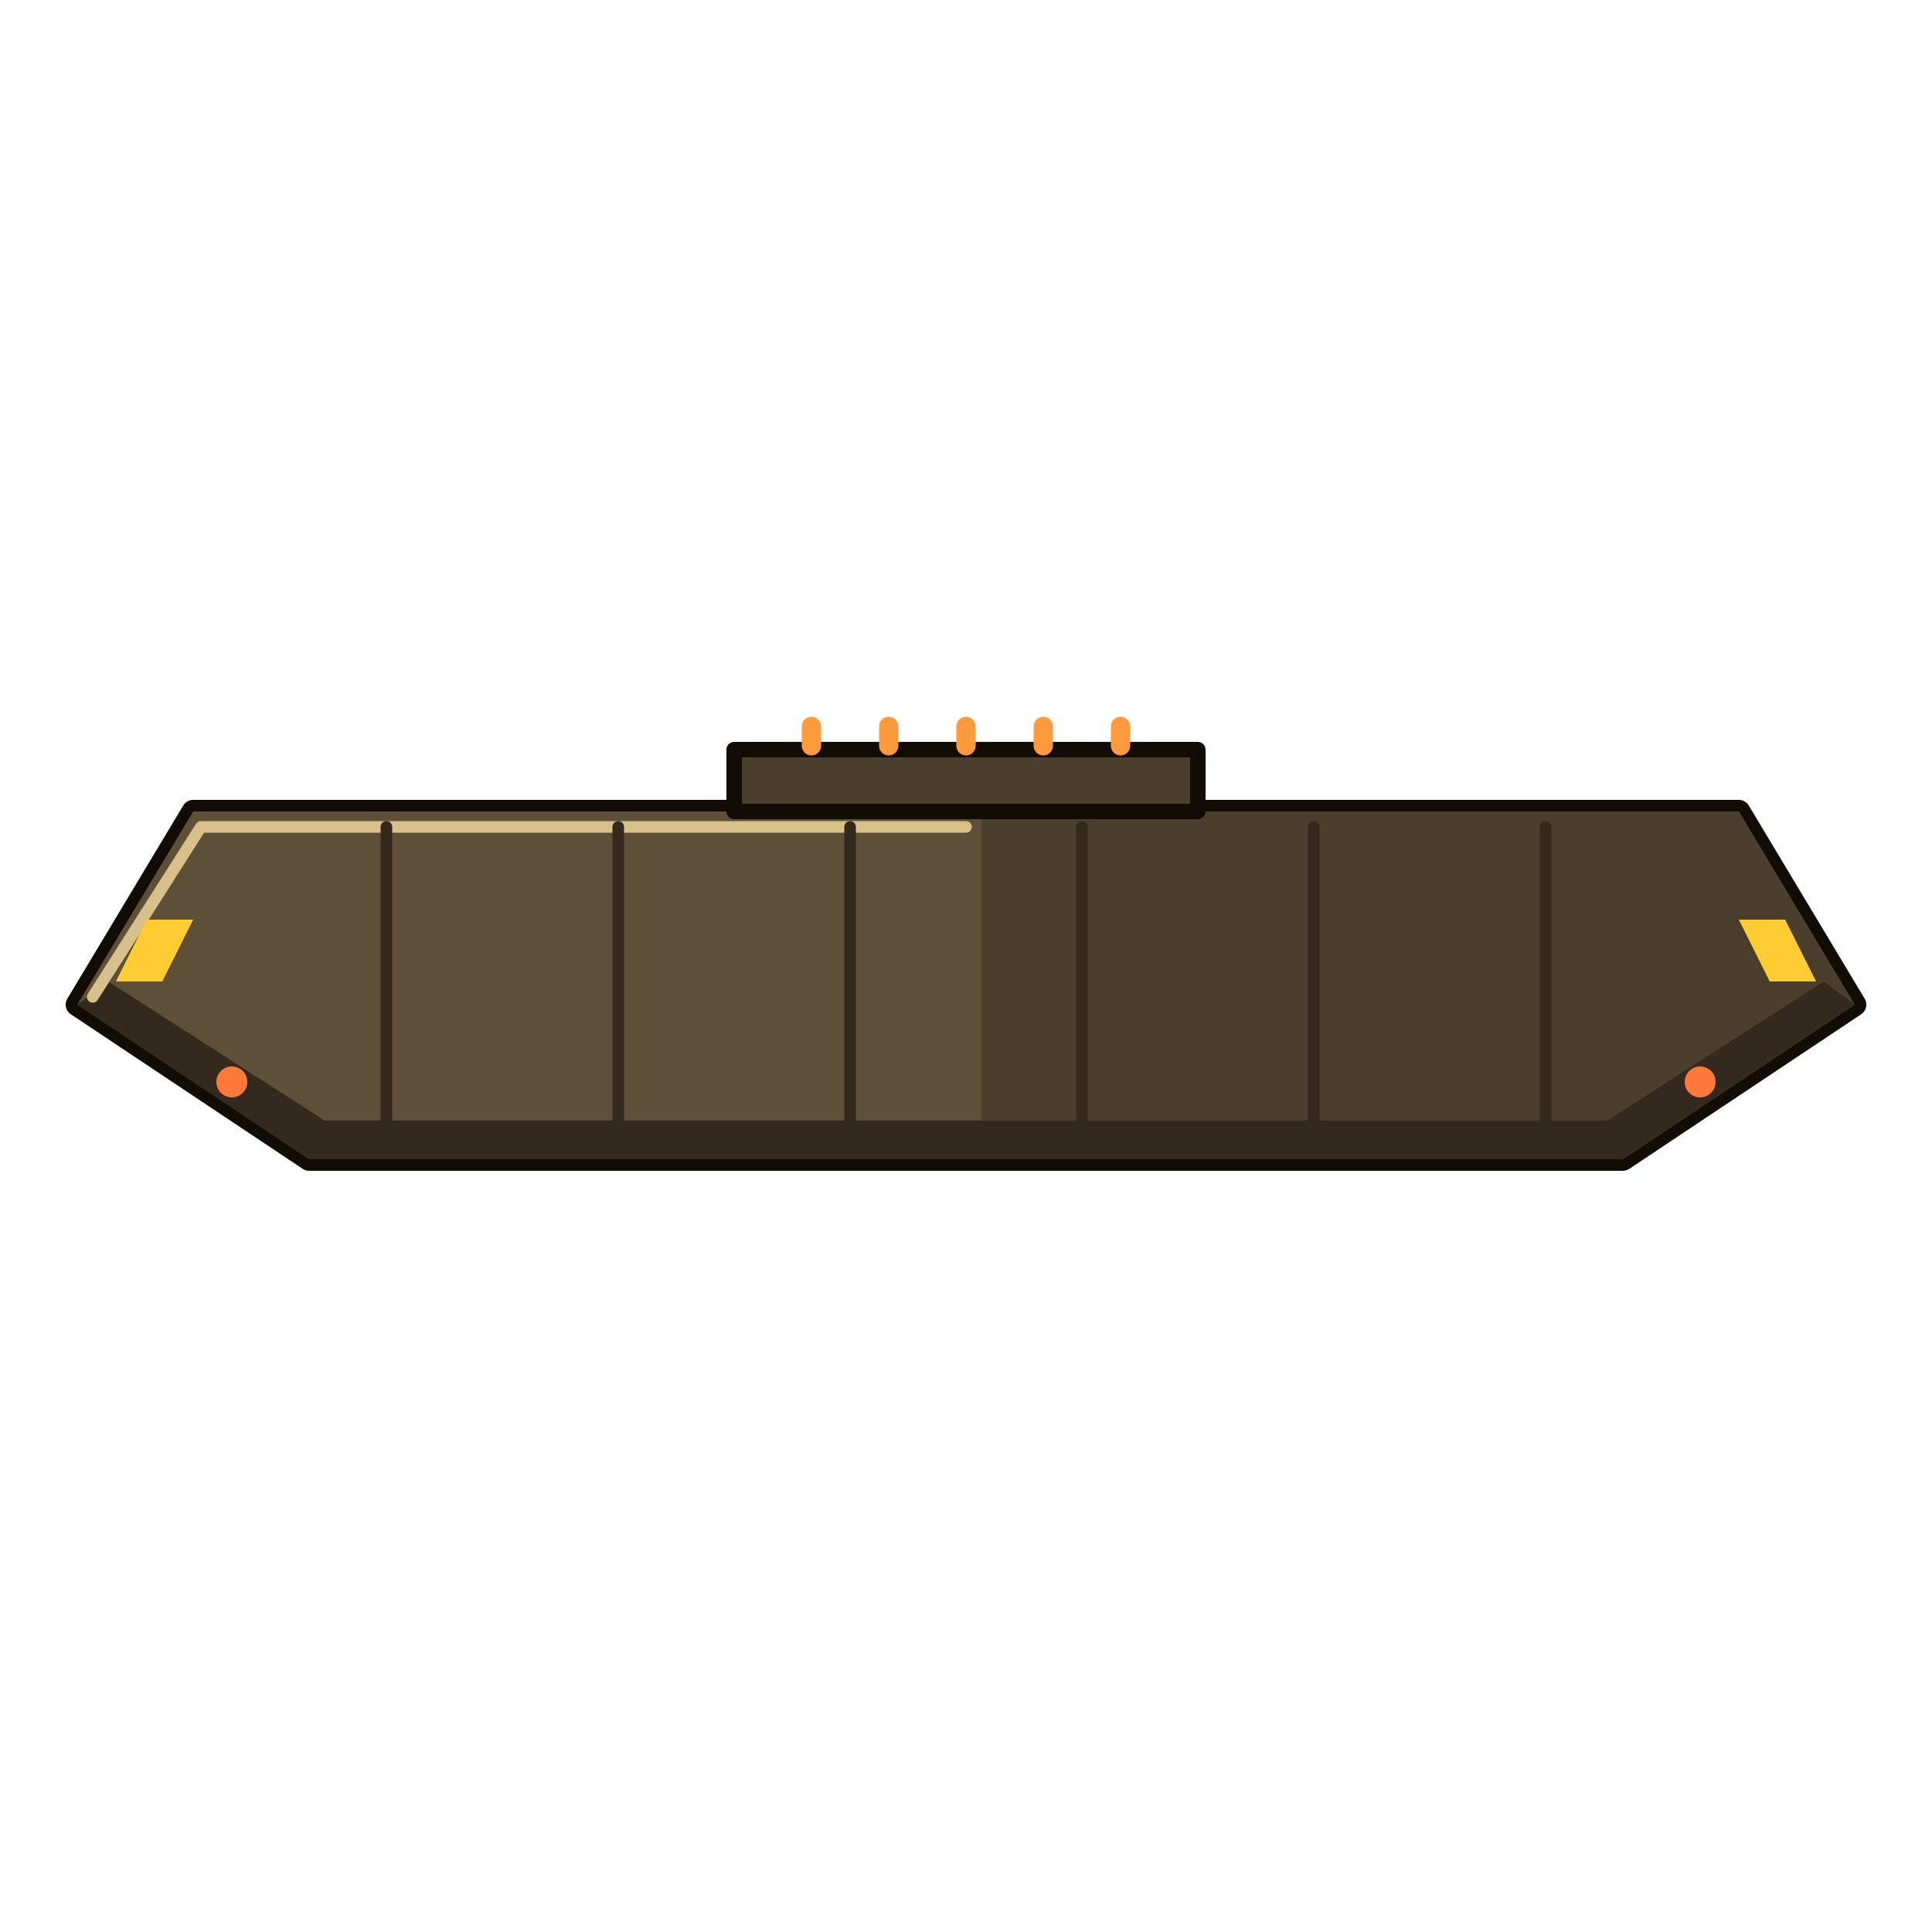
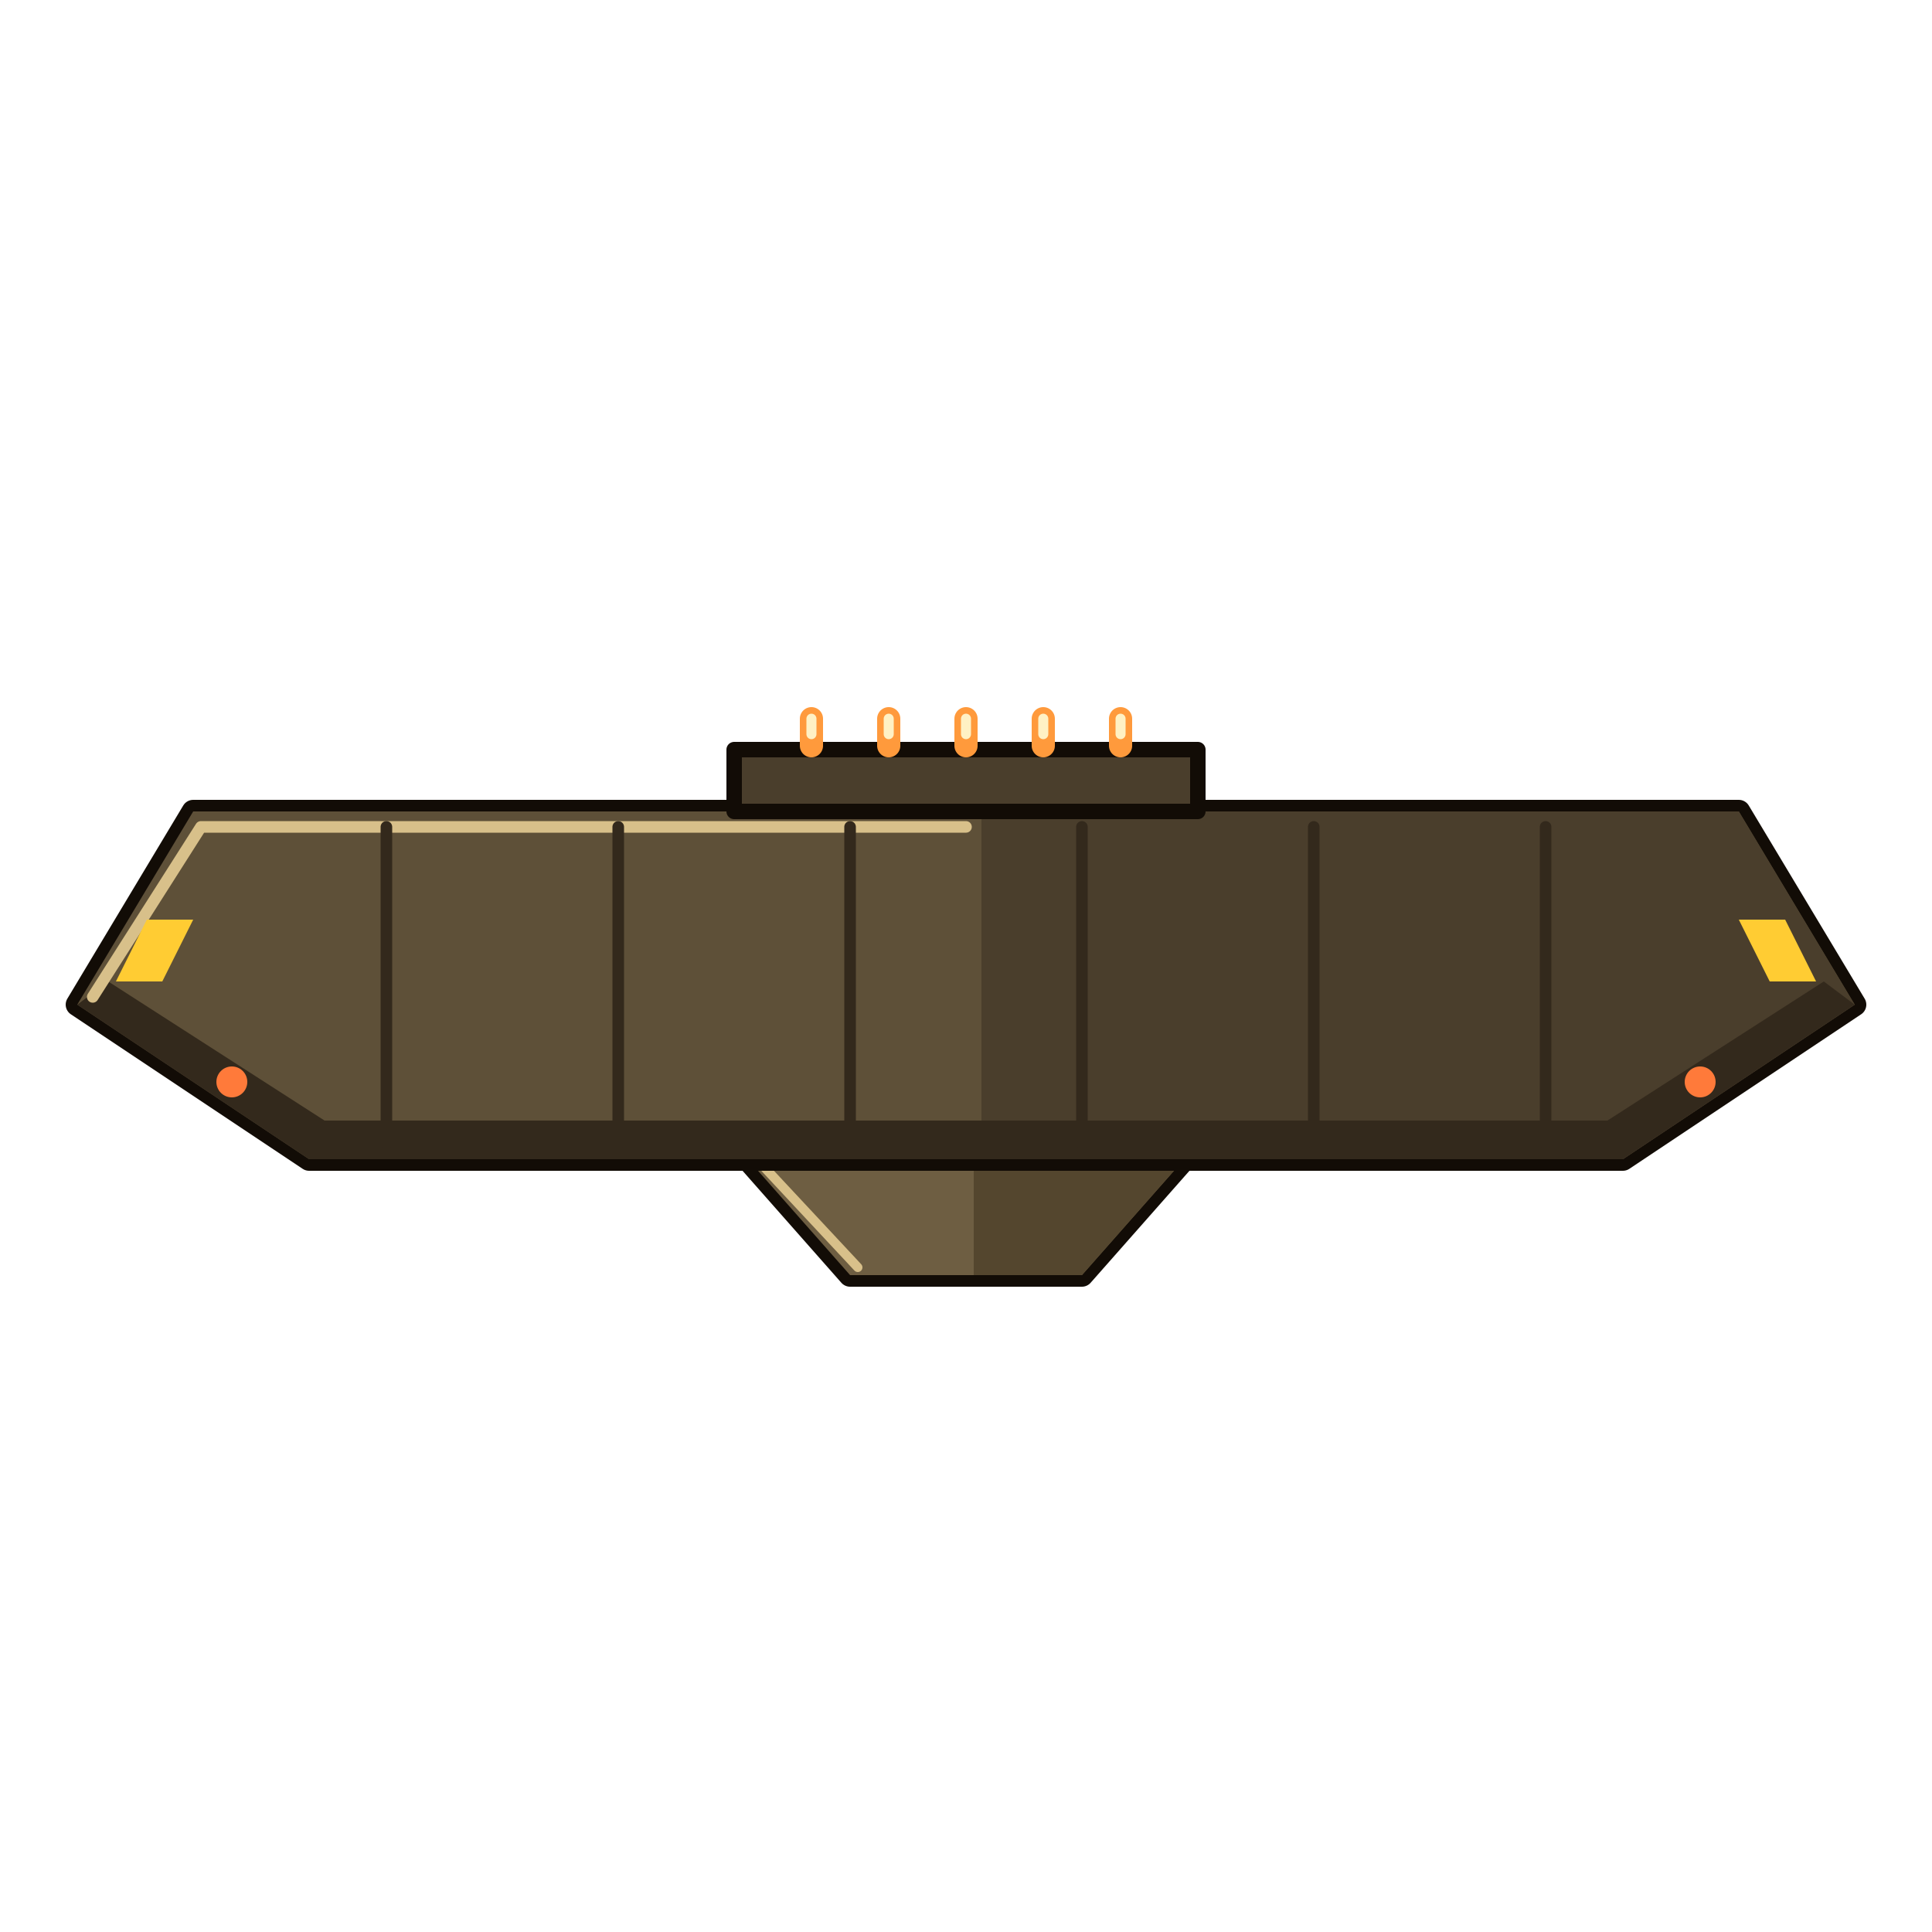
<svg xmlns="http://www.w3.org/2000/svg" viewBox="-250 -250 500 500">
  <g stroke-linejoin="round" stroke-linecap="round">
+     <path d="M-60,46 L60,46 L30,80 L-30,80 Z" fill="#120c06" stroke="#120c06" stroke-width="6" />
+     <path d="M-60,46 L60,46 L30,80 L-30,80 Z" fill="#6e5e42" />
+     <path d="M2,46 L60,46 L30,80 L2,80 Z" fill="#54462e" />
+     <path d="M-56,48 L-28,78" stroke="#d8c08a" stroke-width="2.4" />
    <path d="M-200,-40 L200,-40 L230,10 L170,50 L-170,50 L-230,10 Z" fill="#120c06" stroke="#120c06" stroke-width="6" />
    <path d="M-200,-40 L200,-40 L230,10 L170,50 L-170,50 L-230,10 Z" fill="#5e5038" />
    <path d="M4,-40 L200,-40 L230,10 L170,50 L4,50 Z" fill="#4a3e2c" />
    <path d="M-230,10 L-170,50 L170,50 L230,10 L222,4 L166,40 L-166,40 L-222,4 Z" fill="#33291c" />
    <path d="M-198,-36 L0,-36 M-226,8 L-198,-36" stroke="#d8c08a" stroke-width="3" fill="none" />
    <path d="M-150,-36 L-150,46 M-90,-36 L-90,46 M-30,-36 L-30,46 M30,-36 L30,46 M90,-36 L90,46 M150,-36 L150,46" stroke="#33291c" stroke-width="3" />
    <g fill="#ffcc33">
      <path d="M-220,4 L-208,4 L-200,-12 L-212,-12 Z" />
      <path d="M220,4 L208,4 L200,-12 L212,-12 Z" />
    </g>
    <g fill="#ff7a3a">
      <circle cx="-190" cy="30" r="4" />
      <circle cx="190" cy="30" r="4" />
    </g>
    <path d="M-60,-40 L-60,-56 L60,-56 L60,-40 Z" fill="#120c06" stroke="#120c06" stroke-width="4" />
    <path d="M-58,-42 L-58,-54 L58,-54 L58,-42 Z" fill="#4a3e2c" />
-     <path d="M-40,-57 L-40,-62 M-20,-57 L-20,-62 M0,-57 L0,-62 M20,-57 L20,-62 M40,-57 L40,-62" stroke="#ff9a3c" stroke-width="5" />
+     <path d="M-40,-57 L-40,-64 M-20,-57 L-20,-64 M0,-57 L0,-64 M20,-57 L20,-64 M40,-57 L40,-64" stroke="#ff9a3c" stroke-width="6" />
+     <path d="M-40,-60 L-40,-64 M-20,-60 L-20,-64 M0,-60 L0,-64 M20,-60 L20,-64 M40,-60 L40,-64" stroke="#fff1c4" stroke-width="2.6" />
  </g>
</svg>
